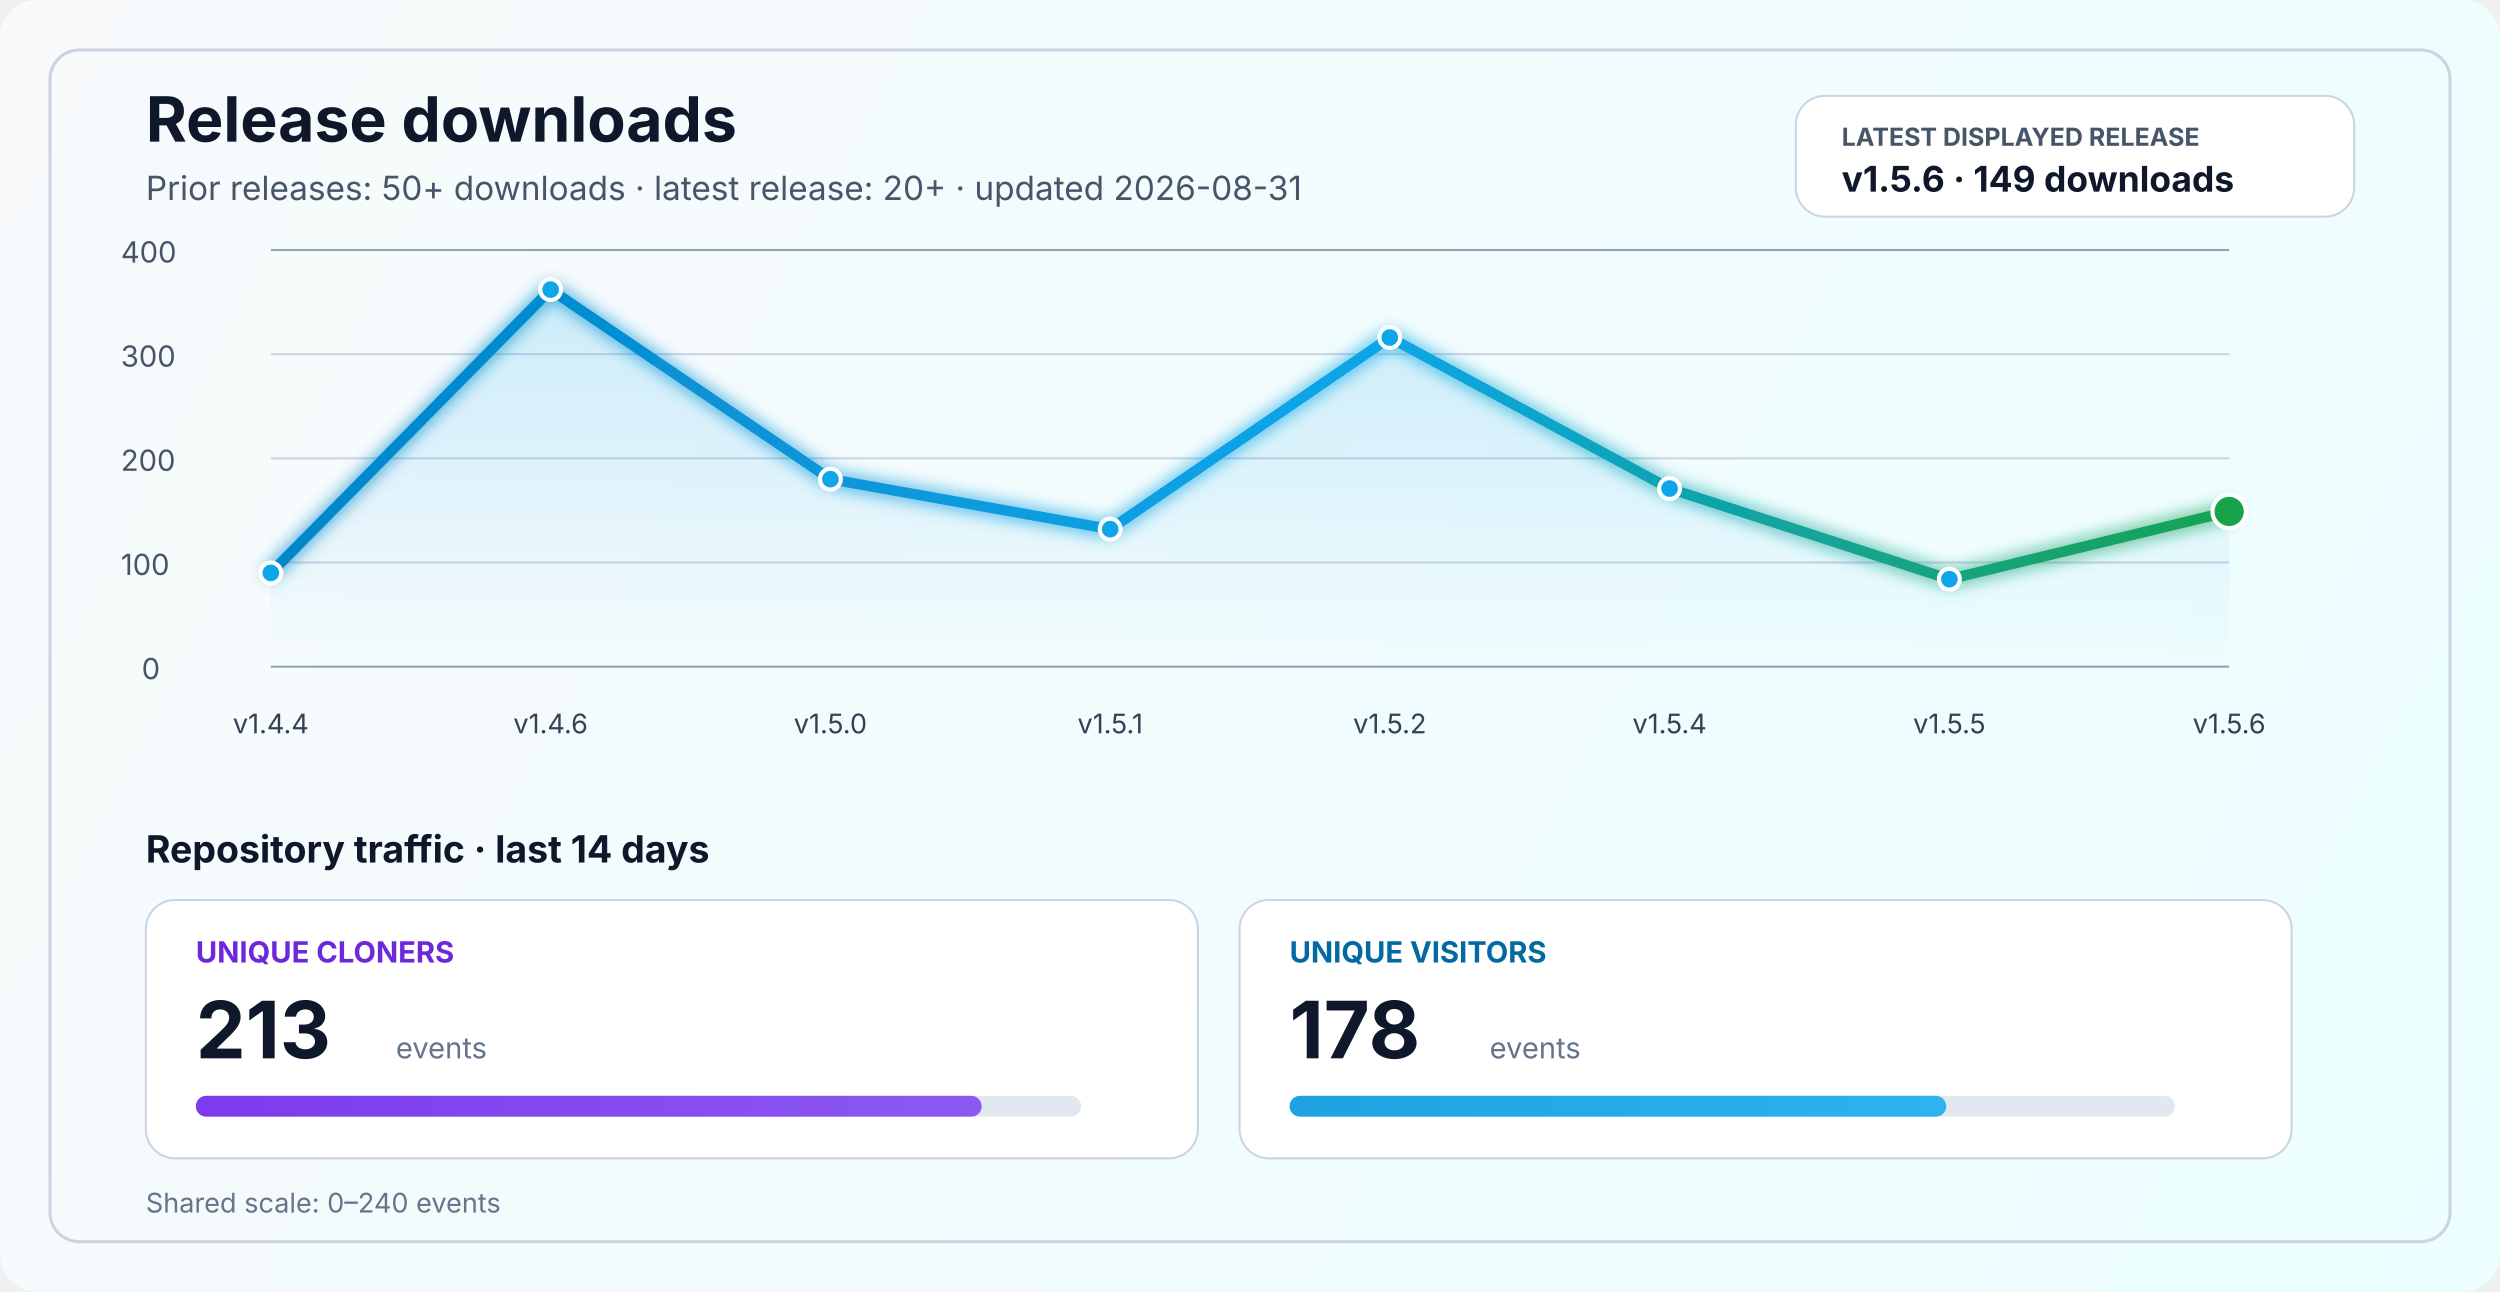
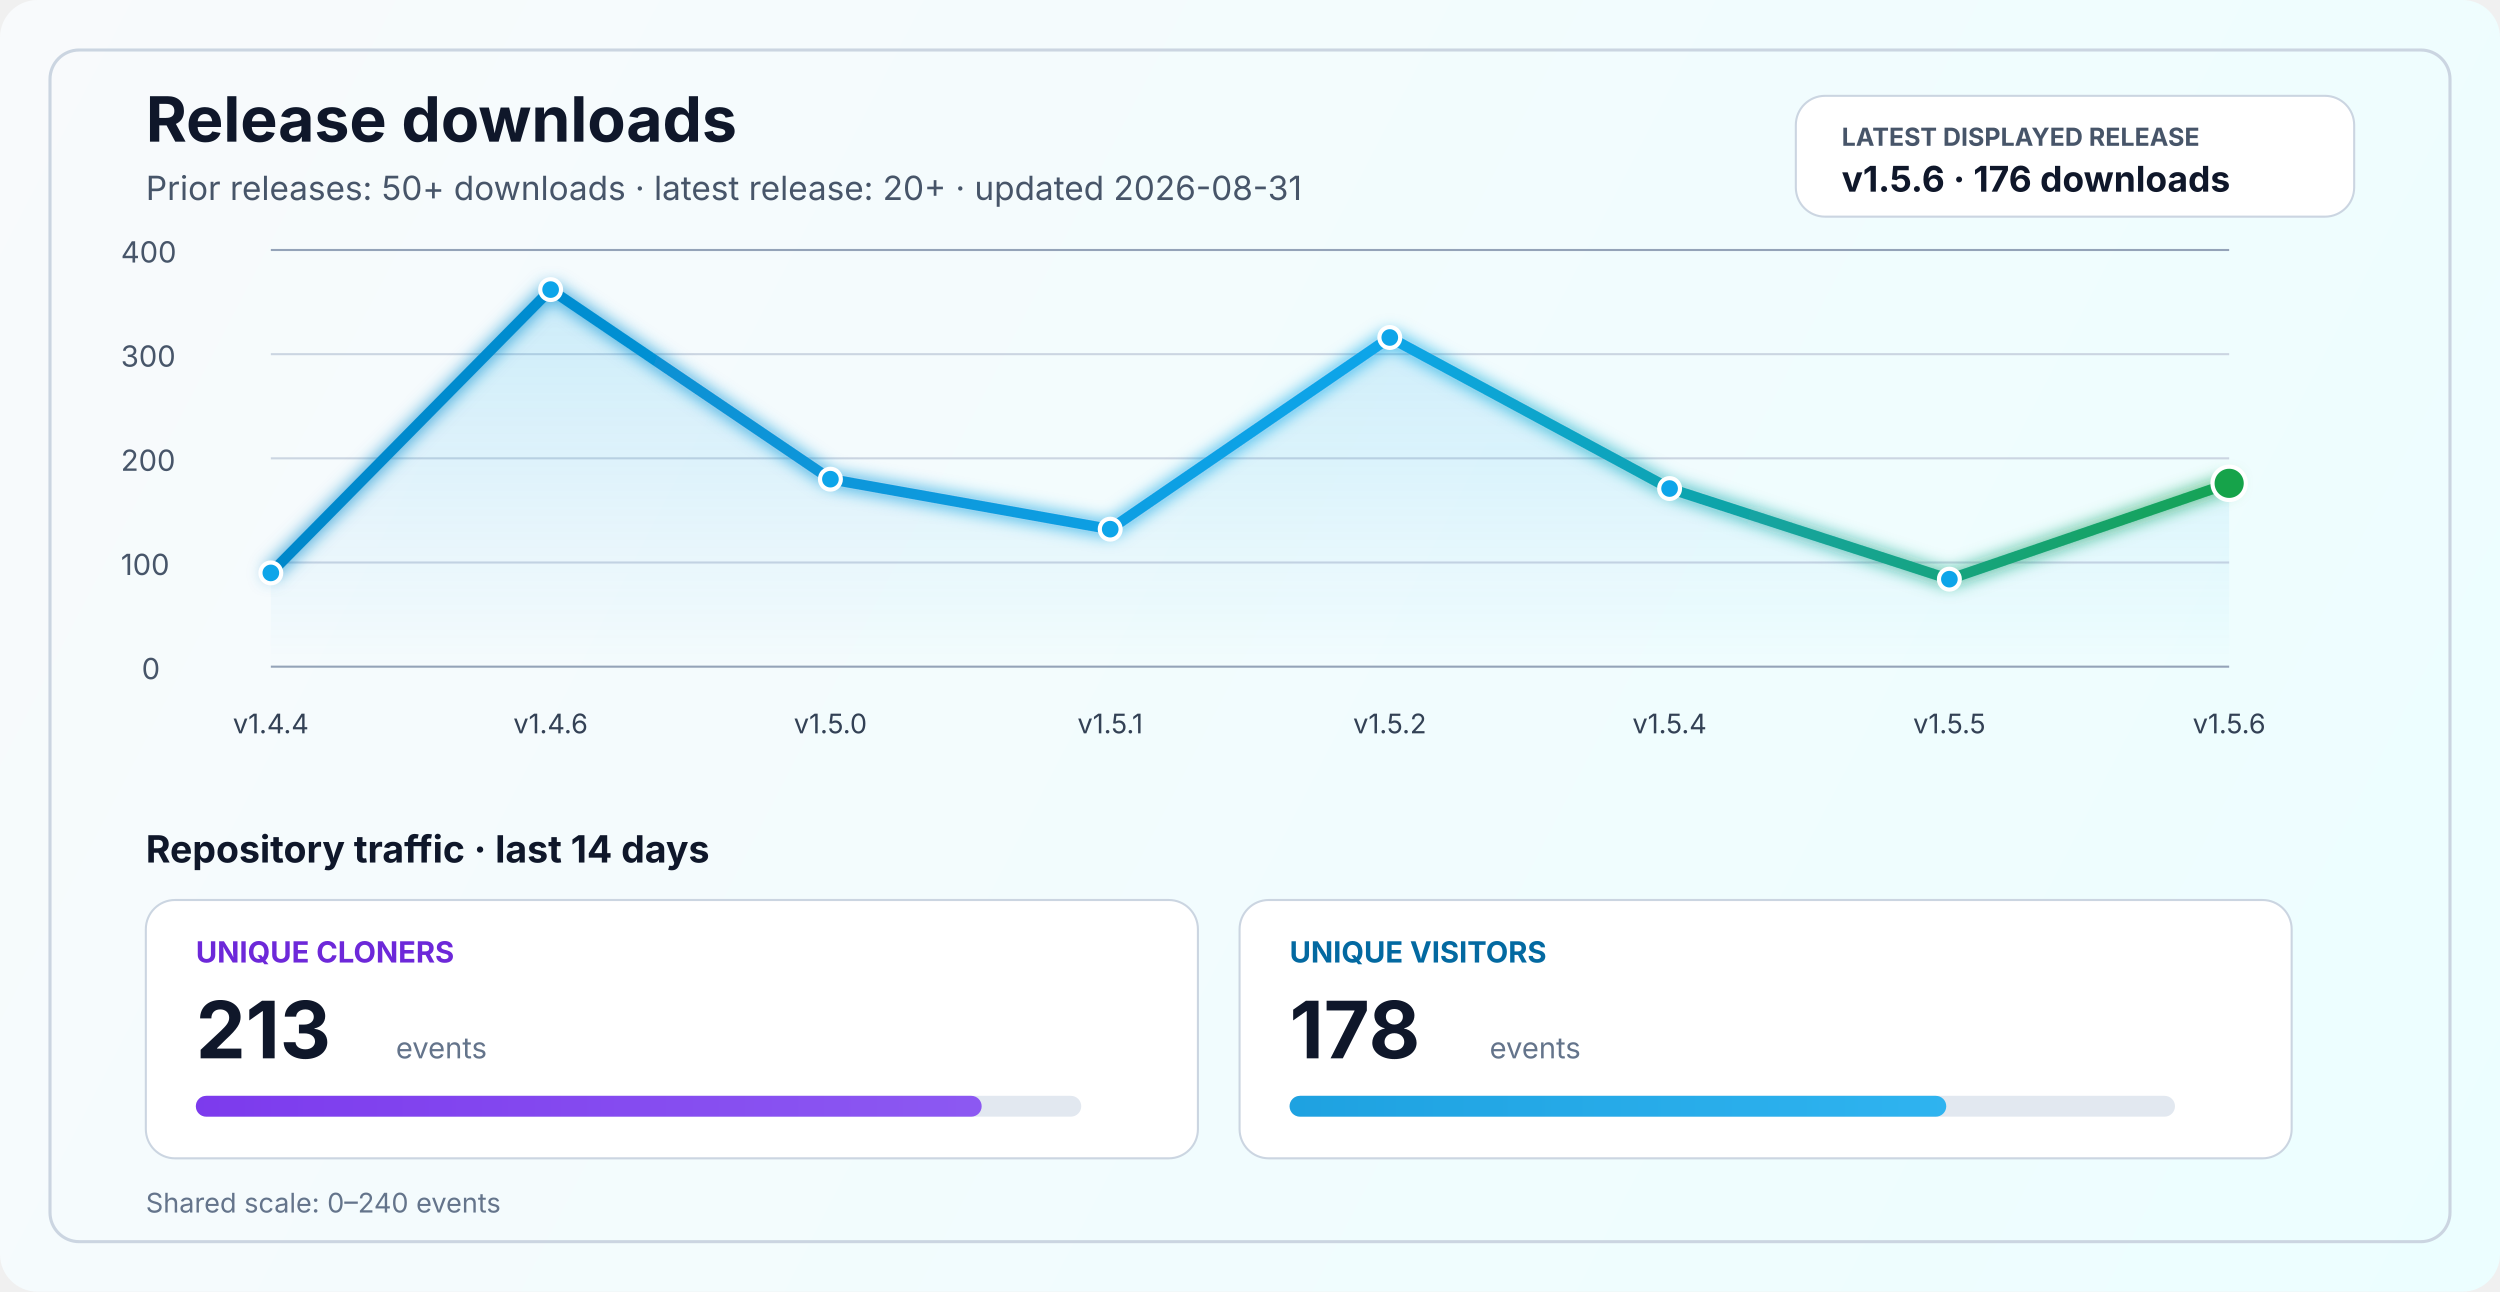
<svg xmlns="http://www.w3.org/2000/svg" width="1200" height="620" viewBox="0 0 1200 620" fill="none" role="img" aria-labelledby="title desc">
  <defs>
    <linearGradient id="bg" x1="0" y1="0" x2="1200" y2="620" gradientUnits="userSpaceOnUse">
      <stop stop-color="#F8FAFC" />
      <stop offset="1" stop-color="#ECFEFF" />
    </linearGradient>
    <linearGradient id="line" x1="130" y1="86" x2="1070" y2="340" gradientUnits="userSpaceOnUse">
      <stop stop-color="#0284C7" />
      <stop offset="0.55" stop-color="#0EA5E9" />
      <stop offset="1" stop-color="#16A34A" />
    </linearGradient>
    <linearGradient id="area" x1="0" y1="120" x2="0" y2="320" gradientUnits="userSpaceOnUse">
      <stop stop-color="#0EA5E9" stop-opacity="0.20" />
      <stop offset="1" stop-color="#0EA5E9" stop-opacity="0" />
    </linearGradient>
    <linearGradient id="cloneFill" x1="86" y1="450" x2="1110" y2="450" gradientUnits="userSpaceOnUse">
      <stop stop-color="#7C3AED" />
      <stop offset="1" stop-color="#A78BFA" />
    </linearGradient>
    <linearGradient id="viewFill" x1="86" y1="482" x2="1110" y2="482" gradientUnits="userSpaceOnUse">
      <stop stop-color="#0284C7" />
      <stop offset="1" stop-color="#38BDF8" />
    </linearGradient>
    <filter id="glow" x="-50%" y="-50%" width="200%" height="200%">
      <feGaussianBlur stdDeviation="4" result="blur" />
      <feMerge>
        <feMergeNode in="blur" />
        <feMergeNode in="SourceGraphic" />
      </feMerge>
    </filter>
  </defs>
  <rect width="1200" height="620" rx="18" fill="url(#bg)" />
  <rect x="24" y="24" width="1152" height="572" rx="14" stroke="#CBD5E1" stroke-width="1.5" />
  <text x="70" y="68" fill="#0F172A" font-size="30" font-family="SF Pro Display, -apple-system, BlinkMacSystemFont, Segoe UI, sans-serif" font-weight="700">Release downloads</text>
  <text x="70" y="96" fill="#475569" font-size="16" font-family="SF Pro Text, -apple-system, BlinkMacSystemFont, Segoe UI, sans-serif">Prior releases: 50+ downloads · latest release: 20+ · updated 2026-08-31</text>
  <rect x="862" y="46" width="268" height="58" rx="14" fill="#FFFFFF" stroke="#CBD5E1" stroke-width="1" />
  <text x="884" y="70" fill="#475569" font-size="12" font-family="SF Pro Text, -apple-system, BlinkMacSystemFont, Segoe UI, sans-serif" font-weight="700">LATEST DISPLAYED RELEASE</text>
-   <text x="884" y="92" fill="#0F172A" font-size="17" font-family="SF Pro Text, -apple-system, BlinkMacSystemFont, Segoe UI, sans-serif" font-weight="700">v1.5.6 · 149 downloads</text>
+   <text x="884" y="92" fill="#0F172A" font-size="17" font-family="SF Pro Text, -apple-system, BlinkMacSystemFont, Segoe UI, sans-serif" font-weight="700">v1.5.6 · 176 downloads</text>
  <line x1="130" y1="320.0" x2="1070" y2="320.0" stroke="#94A3B8" stroke-width="1" />
  <line x1="130" y1="270.0" x2="1070" y2="270.0" stroke="#CBD5E1" stroke-width="1" />
  <line x1="130" y1="220.0" x2="1070" y2="220.0" stroke="#CBD5E1" stroke-width="1" />
  <line x1="130" y1="170.0" x2="1070" y2="170.0" stroke="#CBD5E1" stroke-width="1" />
  <line x1="130" y1="120.0" x2="1070" y2="120.0" stroke="#94A3B8" stroke-width="1" />
  <text x="68" y="326.0" fill="#475569" font-size="14" font-family="SF Pro Text, -apple-system, BlinkMacSystemFont, Segoe UI, sans-serif">0</text>
  <text x="58" y="276.0" fill="#475569" font-size="14" font-family="SF Pro Text, -apple-system, BlinkMacSystemFont, Segoe UI, sans-serif">100</text>
  <text x="58" y="226.0" fill="#475569" font-size="14" font-family="SF Pro Text, -apple-system, BlinkMacSystemFont, Segoe UI, sans-serif">200</text>
  <text x="58" y="176.0" fill="#475569" font-size="14" font-family="SF Pro Text, -apple-system, BlinkMacSystemFont, Segoe UI, sans-serif">300</text>
  <text x="58" y="126.0" fill="#475569" font-size="14" font-family="SF Pro Text, -apple-system, BlinkMacSystemFont, Segoe UI, sans-serif">400</text>
-   <path d="M 130.0 275.0 L 264.3 139.0 L 398.6 230.0 L 532.9 254.0 L 667.1 162.0 L 801.4 234.5 L 935.7 278.0 L 1070.0 245.5 L 1070 320 L 130 320 Z" fill="url(#area)" />
-   <polyline points="130.0,275.0 264.3,139.0 398.6,230.0 532.9,254.0 667.1,162.0 801.4,234.5 935.7,278.0 1070.0,245.5" fill="none" stroke="url(#line)" stroke-width="5" stroke-linecap="round" stroke-linejoin="round" filter="url(#glow)" />
+   <path d="M 130.0 275.0 L 264.3 139.0 L 398.6 230.0 L 532.9 254.0 L 667.1 162.0 L 801.4 234.5 L 935.7 278.0 L 1070.0 232.0 L 1070 320 L 130 320 Z" fill="url(#area)" />
+   <polyline points="130.0,275.0 264.3,139.0 398.6,230.0 532.9,254.0 667.1,162.0 801.4,234.5 935.7,278.0 1070.0,232.0" fill="none" stroke="url(#line)" stroke-width="5" stroke-linecap="round" stroke-linejoin="round" filter="url(#glow)" />
  <circle cx="130.0" cy="275.0" r="5" fill="#0EA5E9" stroke="#FFFFFF" stroke-width="2" />
  <circle cx="264.3" cy="139.0" r="5" fill="#0EA5E9" stroke="#FFFFFF" stroke-width="2" />
  <circle cx="398.6" cy="230.0" r="5" fill="#0EA5E9" stroke="#FFFFFF" stroke-width="2" />
  <circle cx="532.9" cy="254.0" r="5" fill="#0EA5E9" stroke="#FFFFFF" stroke-width="2" />
  <circle cx="667.1" cy="162.0" r="5" fill="#0EA5E9" stroke="#FFFFFF" stroke-width="2" />
  <circle cx="801.4" cy="234.5" r="5" fill="#0EA5E9" stroke="#FFFFFF" stroke-width="2" />
  <circle cx="935.7" cy="278.0" r="5" fill="#0EA5E9" stroke="#FFFFFF" stroke-width="2" />
-   <circle cx="1070.0" cy="245.5" r="8" fill="#16A34A" stroke="#FFFFFF" stroke-width="2" />
+   <circle cx="1070.0" cy="232.0" r="8" fill="#16A34A" stroke="#FFFFFF" stroke-width="2" />
  <text x="130.0" y="352" text-anchor="middle" fill="#334155" font-size="13" font-family="SF Pro Text, -apple-system, BlinkMacSystemFont, Segoe UI, sans-serif">v1.4.4</text>
  <text x="264.3" y="352" text-anchor="middle" fill="#334155" font-size="13" font-family="SF Pro Text, -apple-system, BlinkMacSystemFont, Segoe UI, sans-serif">v1.4.6</text>
  <text x="398.6" y="352" text-anchor="middle" fill="#334155" font-size="13" font-family="SF Pro Text, -apple-system, BlinkMacSystemFont, Segoe UI, sans-serif">v1.5.0</text>
  <text x="532.9" y="352" text-anchor="middle" fill="#334155" font-size="13" font-family="SF Pro Text, -apple-system, BlinkMacSystemFont, Segoe UI, sans-serif">v1.5.1</text>
  <text x="667.1" y="352" text-anchor="middle" fill="#334155" font-size="13" font-family="SF Pro Text, -apple-system, BlinkMacSystemFont, Segoe UI, sans-serif">v1.5.2</text>
  <text x="801.4" y="352" text-anchor="middle" fill="#334155" font-size="13" font-family="SF Pro Text, -apple-system, BlinkMacSystemFont, Segoe UI, sans-serif">v1.5.4</text>
  <text x="935.7" y="352" text-anchor="middle" fill="#334155" font-size="13" font-family="SF Pro Text, -apple-system, BlinkMacSystemFont, Segoe UI, sans-serif">v1.5.5</text>
  <text x="1070.0" y="352" text-anchor="middle" fill="#334155" font-size="13" font-family="SF Pro Text, -apple-system, BlinkMacSystemFont, Segoe UI, sans-serif">v1.5.6</text>
  <text x="70" y="414" fill="#0F172A" font-size="18" font-family="SF Pro Text, -apple-system, BlinkMacSystemFont, Segoe UI, sans-serif" font-weight="700">Repository traffic · last 14 days</text>
  <rect x="70" y="432" width="505" height="124" rx="14" fill="#FFFFFF" stroke="#CBD5E1" stroke-width="1" />
  <text x="94" y="462" fill="#6D28D9" font-size="14" font-family="SF Pro Text, -apple-system, BlinkMacSystemFont, Segoe UI, sans-serif" font-weight="700">UNIQUE CLONERS</text>
  <text x="94" y="508" fill="#0F172A" font-size="38" font-family="SF Pro Display, -apple-system, BlinkMacSystemFont, Segoe UI, sans-serif" font-weight="700">213</text>
  <text x="190" y="508" fill="#64748B" font-size="14" font-family="SF Pro Text, -apple-system, BlinkMacSystemFont, Segoe UI, sans-serif">events</text>
  <rect x="94" y="526" width="425" height="10" rx="5" fill="#E2E8F0" />
  <rect x="94" y="526" width="377.2" height="10" rx="5" fill="url(#cloneFill)" />
  <rect x="595" y="432" width="505" height="124" rx="14" fill="#FFFFFF" stroke="#CBD5E1" stroke-width="1" />
  <text x="619" y="462" fill="#0369A1" font-size="14" font-family="SF Pro Text, -apple-system, BlinkMacSystemFont, Segoe UI, sans-serif" font-weight="700">UNIQUE VISITORS</text>
  <text x="619" y="508" fill="#0F172A" font-size="38" font-family="SF Pro Display, -apple-system, BlinkMacSystemFont, Segoe UI, sans-serif" font-weight="700">178</text>
  <text x="715" y="508" fill="#64748B" font-size="14" font-family="SF Pro Text, -apple-system, BlinkMacSystemFont, Segoe UI, sans-serif">events</text>
  <rect x="619" y="526" width="425" height="10" rx="5" fill="#E2E8F0" />
  <rect x="619" y="526" width="315.2" height="10" rx="5" fill="url(#viewFill)" />
  <text x="70" y="582" fill="#64748B" font-size="13" font-family="SF Pro Text, -apple-system, BlinkMacSystemFont, Segoe UI, sans-serif">Shared scale: 0–240 events</text>
</svg>
